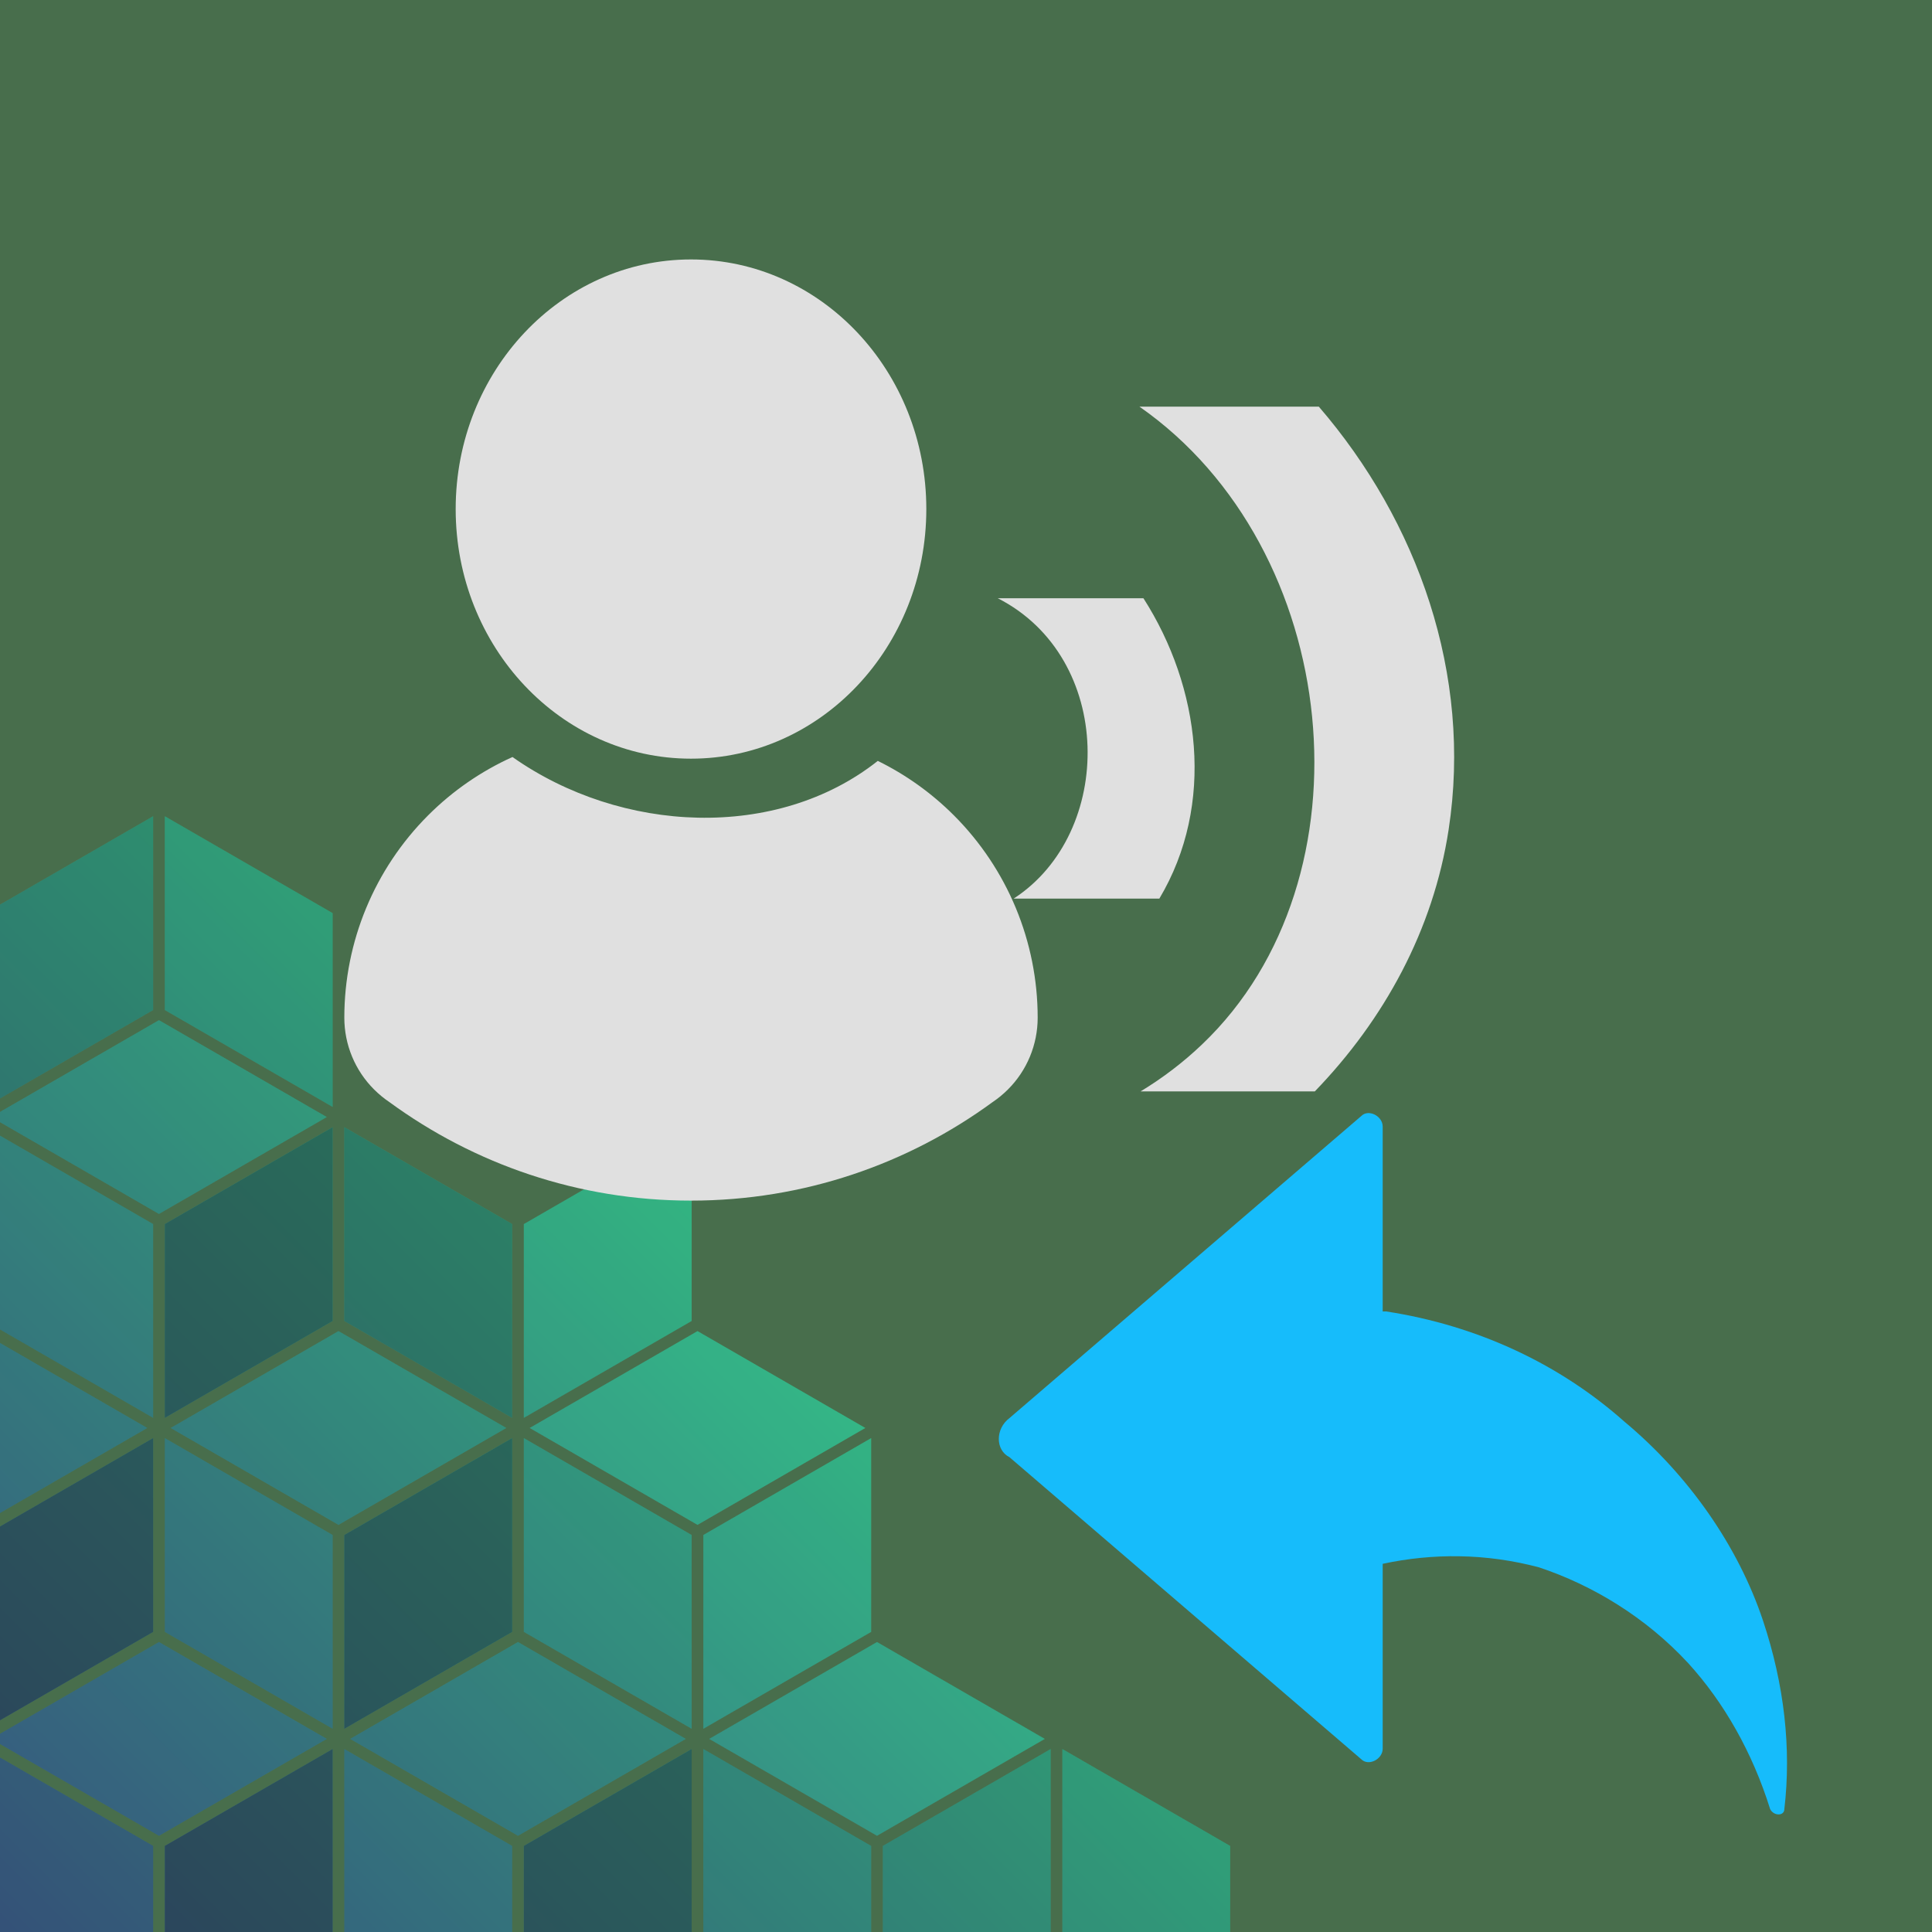
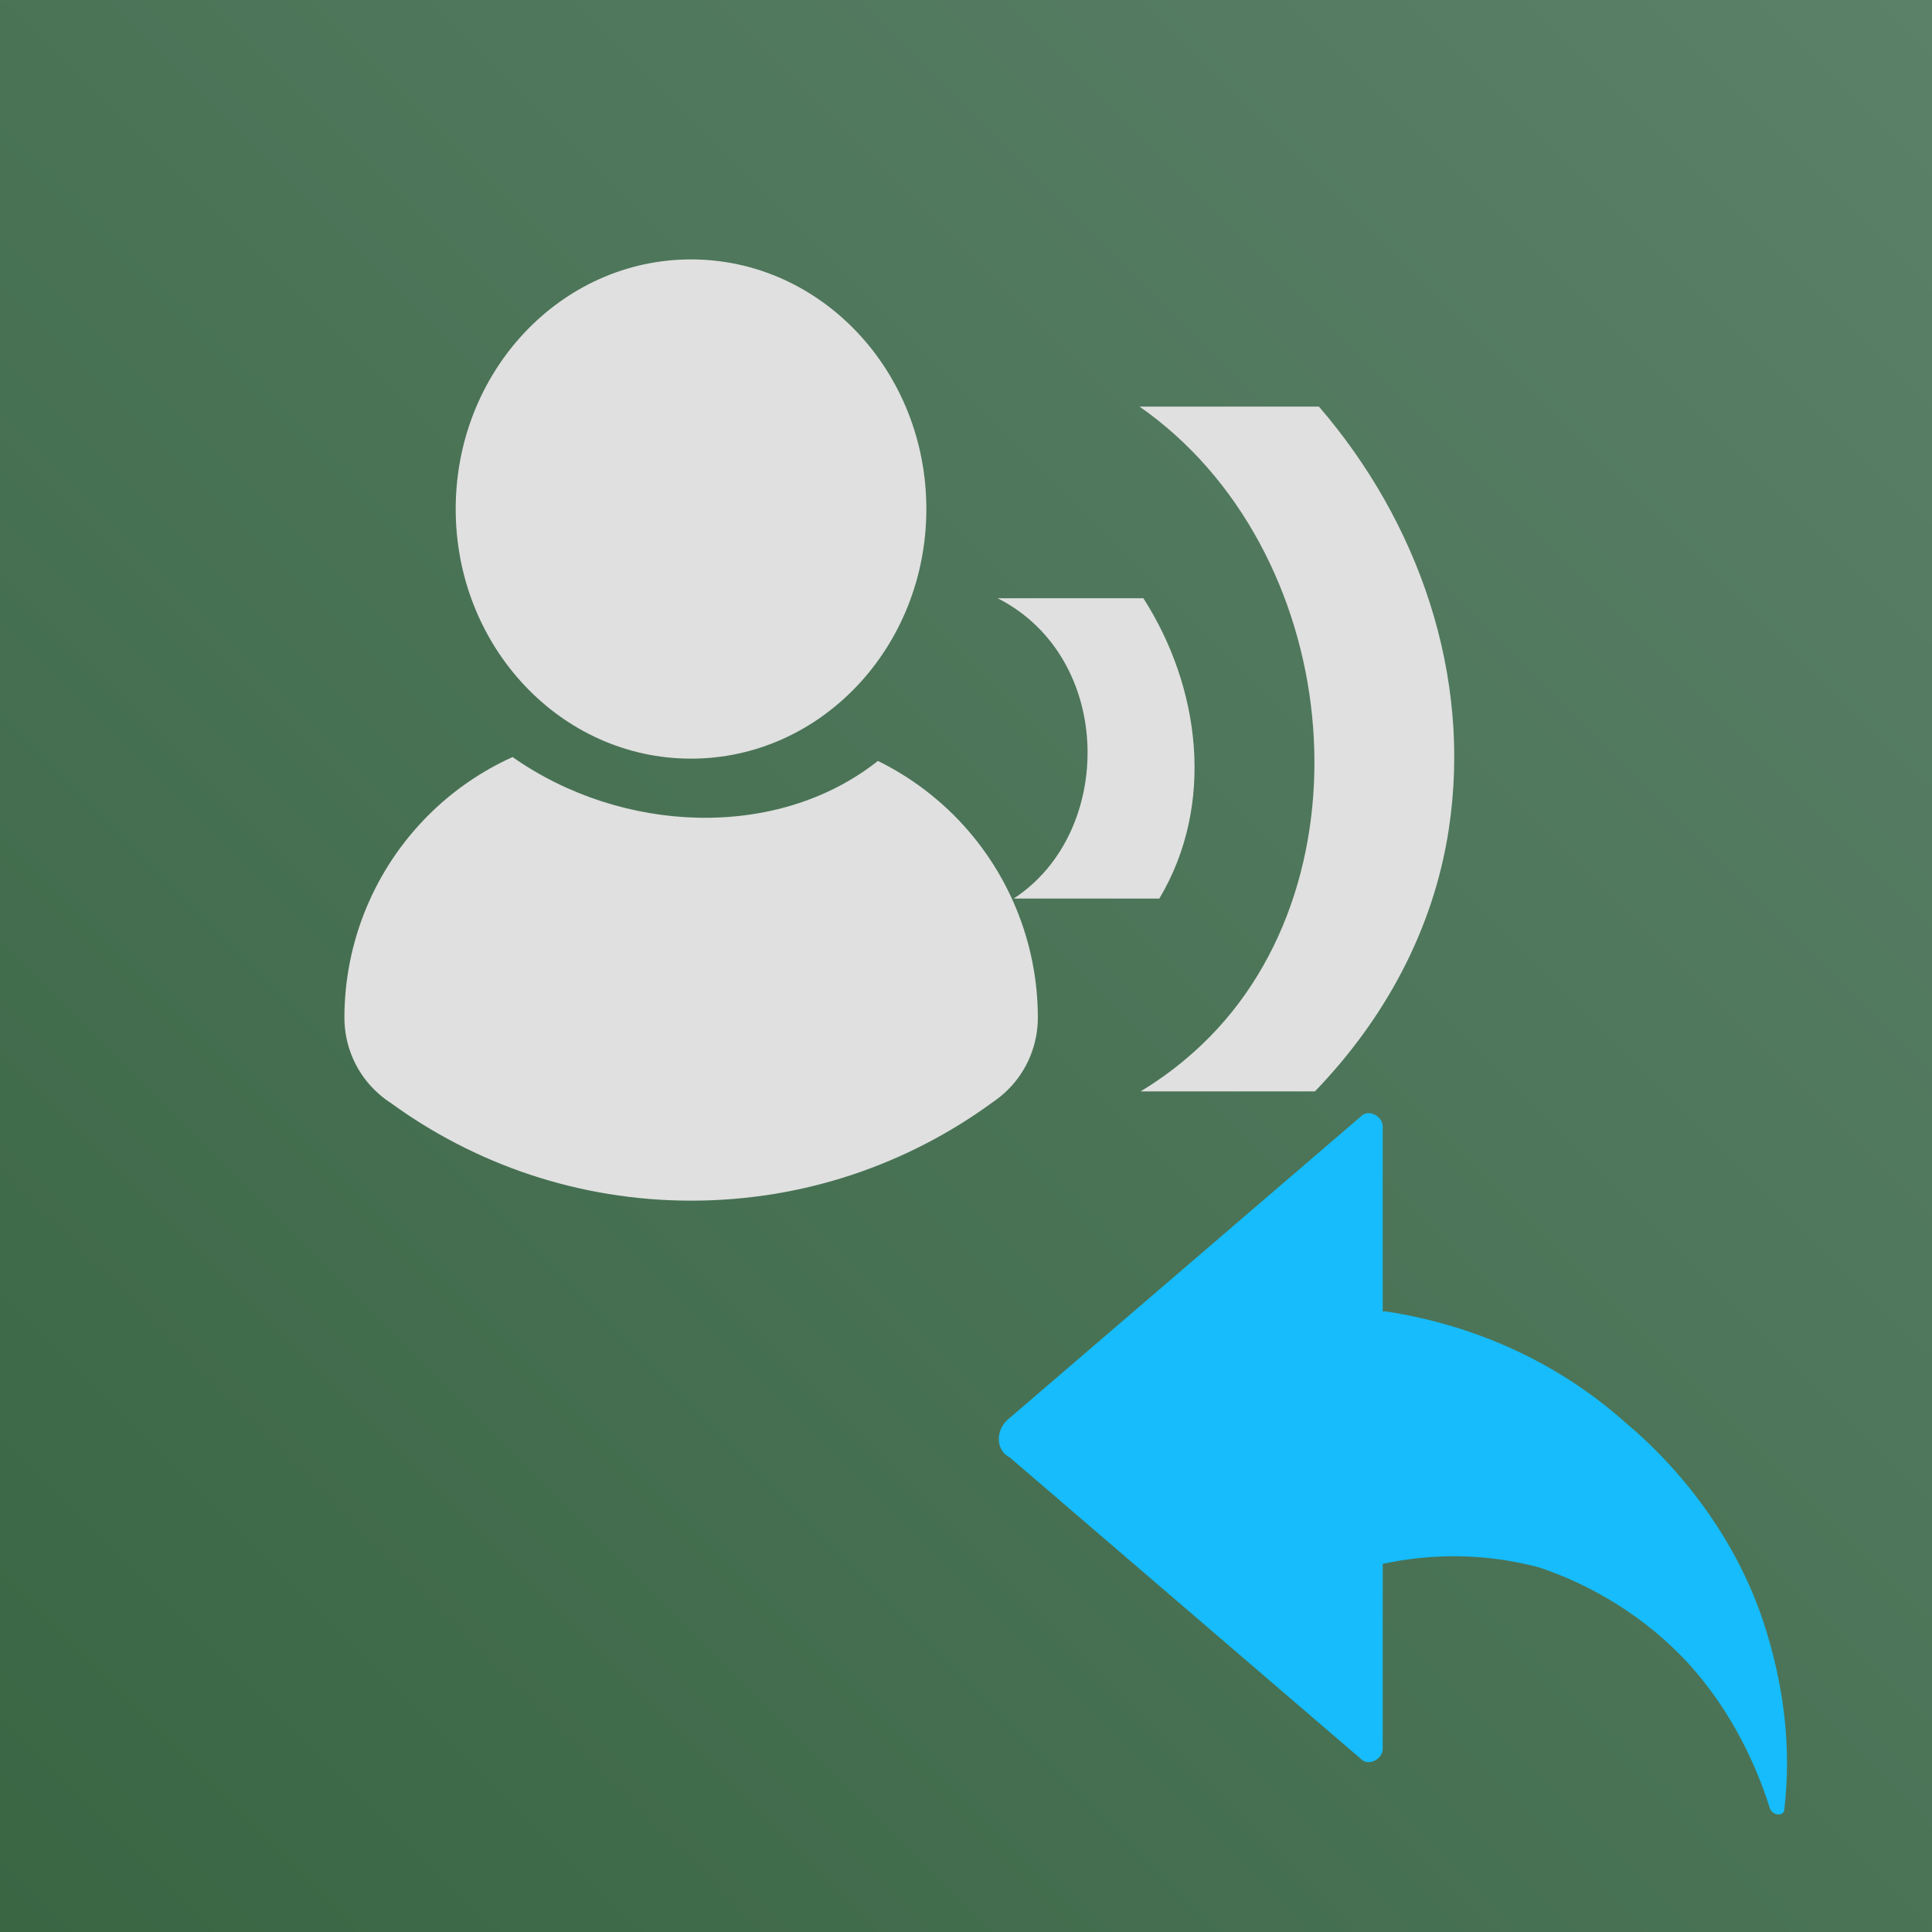
<svg xmlns="http://www.w3.org/2000/svg" id="Ebene_1" viewBox="0 0 288 288">
  <defs>
-     <style>.cls-1{fill:rgba(25,28,30,.55);}.cls-1,.cls-2,.cls-3,.cls-4,.cls-5,.cls-6,.cls-7,.cls-8,.cls-9,.cls-10,.cls-11,.cls-12,.cls-13,.cls-14,.cls-15,.cls-16,.cls-17{fill-rule:evenodd;}.cls-1,.cls-18,.cls-9,.cls-15{opacity:.6;}.cls-2{fill:rgba(25,28,30,.72);}.cls-2,.cls-4,.cls-5,.cls-6,.cls-11,.cls-12,.cls-16,.cls-17{opacity:.4;}.cls-3{fill:rgba(25,28,30,.99);opacity:.5;}.cls-4,.cls-10{fill:rgba(25,28,30,.88);}.cls-5{fill:rgba(25,28,30,.76);}.cls-6{fill:rgba(25,28,30,.48);}.cls-19,.cls-14{fill:#e0e0e0;}.cls-7{opacity:.8;}.cls-7,.cls-11{fill:#191c1e;}.cls-8{fill:#16bcfb;}.cls-9{fill:rgba(25,28,30,.62);}.cls-10{opacity:.7;}.cls-12{fill:rgba(25,28,30,.54);}.cls-13{fill:url(#Unbenannter_Verlauf_119);fill-opacity:.66;}.cls-20{fill:#486e4c;}.cls-15{fill:rgba(25,28,30,.66);}.cls-16{fill:rgba(25,28,30,.45);}.cls-17{fill:rgba(25,28,30,.36);}</style>
-     <linearGradient id="Unbenannter_Verlauf_119" x1="5.755" y1="297.858" x2="119.347" y2="184.266" gradientUnits="userSpaceOnUse">
-       <stop offset="0" stop-color="#3758bb" />
-       <stop offset="1" stop-color="#2cffb2" />
+     <style>.cls-1{fill:url(#Unbenannter_Verlauf_224);}.cls-2{fill:#16bcfb;}.cls-2,.cls-3{fill-rule:evenodd;}.cls-4,.cls-3{fill:#e0e0e0;}</style>
+     <linearGradient id="Unbenannter_Verlauf_224" x1="0" y1="288" x2="288" y2="0" gradientUnits="userSpaceOnUse">
+       <stop offset="0" stop-color="#3a6644" />
+       <stop offset="1" stop-color="#5b8169" />
    </linearGradient>
  </defs>
-   <rect class="cls-20" width="288" height="288" />
-   <path class="cls-13" d="m-2.191,260.723l-0,29.189h25.019l0-14.744c-8.34-4.815-16.679-9.63-25.019-14.445Zm26.76-46.349l-0,28.889,25.018,14.444 0-28.889c-8.339-4.815-16.679-9.63-25.018-14.445Zm-1.741,0l-25.019,14.445-0,28.889,25.019-14.444 0-28.889Zm.87,30.397l-25.019,14.444,25.019,14.445,25.019-14.445c-8.34-4.815-16.679-9.63-25.019-14.444Zm.87-123.095l-0,28.889,25.019,14.444 0-28.889c-8.34-4.815-16.679-9.63-25.019-14.445Zm-1.741,0l-25.019,14.445-0,28.889,25.019-14.444 0-28.889Zm.87,30.397l-25.019,14.444,25.019,14.445,25.019-14.445c-8.34-4.815-16.679-9.63-25.019-14.444Zm54.389,62.301l-0,28.889,25.019,14.444 0-28.889c-8.34-4.815-16.679-9.63-25.019-14.445Zm-1.741,0l-25.019,14.445-0,28.889,25.019-14.444 0-28.889Zm.87,30.397l-25.019,14.444,25.019,14.445,25.019-14.445c-8.34-4.815-16.679-9.63-25.019-14.444Zm52.649-30.397l-25.019,14.445-0,28.889,25.019-14.444 0-28.889Zm.87,30.397l-25.019,14.444,25.019,14.445,25.019-14.445c-8.34-4.815-16.68-9.63-25.019-14.444Zm-79.408,15.952l-0,29.189h25.019l0-14.744c-8.339-4.815-16.679-9.63-25.019-14.445Zm-1.741,0l-25.018,14.445-0,14.744h25.018l0-29.189Zm55.26 0l-0,29.189h25.019l0-14.744c-8.34-4.815-16.679-9.63-25.019-14.445Zm-1.741,0l-25.019,14.445-0,14.744h25.019l0-29.189Zm55.26 0l-0,29.189h25.018l0-14.744c-8.339-4.815-16.679-9.63-25.018-14.445Zm-1.741,0l-25.019,14.445-0,14.744h25.019l0-29.189ZM-2.191,168.025l-0,28.889,25.019,14.444 0-28.889c-8.34-4.815-16.679-9.63-25.019-14.445Zm0,30.9l-0,27.884,24.148-13.942c-8.34-4.815-15.809-9.127-24.148-13.942Zm53.519-30.9l-0,28.889,25.019,14.444 0-28.889c-8.339-4.815-16.679-9.63-25.019-14.445Zm-1.741,0l-25.018,14.445-0,28.889,25.018-14.444 0-28.889Zm.87,30.397l-25.018,14.444,25.018,14.445,25.019-14.445c-8.339-4.815-16.679-9.63-25.019-14.444Zm52.649-30.397l-25.019,14.445-0,28.889,25.019-14.444 0-28.889Zm.87,30.397l-25.019,14.444,25.019,14.445,25.019-14.445c-8.34-4.815-16.679-9.63-25.019-14.444Z" />
-   <g class="cls-18">
-     <path class="cls-15" d="m-2.191,260.723l-0,29.189h25.019l0-14.744c-8.34-4.815-16.679-9.63-25.019-14.445Z" />
-     <path class="cls-1" d="m24.569,214.374l-0,28.889,25.018,14.444 0-28.889c-8.339-4.815-16.679-9.63-25.018-14.445Z" />
-     <path class="cls-7" d="m22.828,214.374l-25.019,14.445-0,28.889,25.019-14.444 0-28.889Z" />
-     <path class="cls-5" d="m23.698,244.771l-25.019,14.444,25.019,14.445,25.019-14.445c-8.34-4.815-16.679-9.63-25.019-14.444Z" />
-     <path class="cls-9" d="m24.569,121.677l-0,28.889,25.019,14.444 0-28.889c-8.34-4.815-16.679-9.63-25.019-14.445Z" />
-     <path class="cls-3" d="m22.828,121.677l-25.019,14.445-0,28.889,25.019-14.444 0-28.889Z" />
-     <path class="cls-5" d="m23.698,152.074l-25.019,14.444,25.019,14.445,25.019-14.445c-8.34-4.815-16.679-9.63-25.019-14.444Z" />
-     <path class="cls-2" d="m78.087,214.374l-0,28.889,25.019,14.444 0-28.889c-8.34-4.815-16.679-9.63-25.019-14.445Z" />
-     <path class="cls-7" d="m76.347,214.374l-25.019,14.445-0,28.889,25.019-14.444 0-28.889Z" />
-     <path class="cls-5" d="m77.217,244.771l-25.019,14.444,25.019,14.445,25.019-14.445c-8.34-4.815-16.679-9.63-25.019-14.444Z" />
-     <path class="cls-16" d="m129.866,214.374l-25.019,14.445-0,28.889,25.019-14.444 0-28.889Z" />
-     <path class="cls-6" d="m130.736,244.771l-25.019,14.444,25.019,14.445,25.019-14.445c-8.34-4.815-16.68-9.63-25.019-14.444Z" />
-     <path class="cls-1" d="m51.328,260.723l-0,29.189h25.019l0-14.744c-8.339-4.815-16.679-9.63-25.019-14.445Z" />
-     <path class="cls-7" d="m49.587,260.723l-25.018,14.445-0,14.744h25.018l0-29.189Z" />
-     <path class="cls-4" d="m104.847,260.723l-0,29.189h25.019l0-14.744c-8.34-4.815-16.679-9.63-25.019-14.445Z" />
-     <path class="cls-7" d="m103.106,260.723l-25.019,14.445-0,14.744h25.019l0-29.189Z" />
-     <path class="cls-4" d="m158.366,260.723l-0,29.189h25.018l0-14.744c-8.339-4.815-16.679-9.63-25.018-14.445Z" />
-     <path class="cls-11" d="m156.625,260.723l-25.019,14.445-0,14.744h25.019l0-29.189Z" />
-     <path class="cls-1" d="m-2.191,168.025l-0,28.889,25.019,14.444 0-28.889c-8.34-4.815-16.679-9.63-25.019-14.445Z" />
-     <path class="cls-5" d="m-2.191,198.925l-0,27.884,24.148-13.942c-8.34-4.815-15.809-9.127-24.148-13.942Z" />
-     <path class="cls-10" d="m51.328,168.025l-0,28.889,25.019,14.444 0-28.889c-8.339-4.815-16.679-9.63-25.019-14.445Z" />
-     <path class="cls-7" d="m49.587,168.025l-25.018,14.445-0,28.889,25.018-14.444 0-28.889Z" />
-     <path class="cls-5" d="m50.457,198.422l-25.018,14.444,25.018,14.445,25.019-14.445c-8.339-4.815-16.679-9.63-25.019-14.444Z" />
-     <path class="cls-12" d="m103.106,168.025l-25.019,14.445-0,28.889,25.019-14.444 0-28.889Z" />
-     <path class="cls-17" d="m103.977,198.422l-25.019,14.444,25.019,14.445,25.019-14.445c-8.34-4.815-16.679-9.63-25.019-14.444Z" />
-   </g>
-   <path class="cls-19" d="m172.824,133.951h-21.715c15.069-9.778,15.069-35.886-2.377-44.774h21.715c8.475,13.23,10.759,30.718,2.377,44.774Z" />
-   <path class="cls-19" d="m195.997,162.695h-25.974c3.256-1.974,6.346-4.31,9.188-7.028,25.87-24.671,20.93-73.921-9.354-95.047h26.739c14.739,17.095,22.894,39.917,19.348,63.058-2.284,14.945-9.592,28.299-19.948,39.017Z" />
-   <path class="cls-14" d="m58.046,164.286c-.817-.548-1.581-1.178-2.284-1.881-2.842-2.832-4.434-6.687-4.434-10.697v-.01c0-11.307,4.496-22.16,12.496-30.16,3.669-3.669,7.928-6.594,12.568-8.692,16.237,11.442,39.431,12.486,54.459.579,4.165,2.046,8,4.775,11.338,8.114,8,8,12.496,18.852,12.496,30.16v.01c0,4.01-1.592,7.865-4.434,10.697-.703.703-1.468,1.333-2.284,1.881-12.61,9.23-28.155,14.687-44.96,14.687-16.806,0-32.351-5.457-44.96-14.687Z" />
-   <ellipse class="cls-19" cx="103.006" cy="75.885" rx="35.079" ry="37.209" />
-   <path class="cls-8" d="m150.481,217.221l52.456,45.038c1.06,1.06,3.179,0,3.179-1.59v-27.553c7.418-1.59,15.366-1.59,23.314.53,7.948,2.649,15.896,7.418,22.254,14.306,5.299,5.828,9.538,13.247,12.187,21.724.53,1.06,2.119,1.06,2.119,0,1.06-9.008,0-18.545-3.179-28.083-3.709-11.127-11.127-21.724-20.665-29.672-9.538-8.478-21.724-14.306-35.501-16.426h-.53v-27.553c0-1.59-2.119-2.649-3.179-1.59l-52.456,45.038c-2.119,1.59-2.119,4.769 0,5.828Z" />
+   <rect class="cls-1" y="0" width="288" height="288" />
+   <path class="cls-4" d="M172.82,133.95h-21.72c15.07-9.78,15.07-35.89-2.38-44.77h21.72c8.48,13.23,10.76,30.72,2.38,44.77Z" />
+   <path class="cls-4" d="M196,162.69h-25.97c3.26-1.97,6.35-4.31,9.19-7.03,25.87-24.67,20.93-73.92-9.35-95.05h26.74c14.74,17.1,22.89,39.92,19.35,63.06-2.28,14.95-9.59,28.3-19.95,39.02Z" />
+   <path class="cls-3" d="M58.05,164.29c-.82-.55-1.58-1.18-2.28-1.88-2.84-2.83-4.43-6.69-4.43-10.7h0c0-11.32,4.5-22.17,12.5-30.17,3.67-3.67,7.93-6.59,12.57-8.69,16.24,11.44,39.43,12.49,54.46.58,4.17,2.05,8,4.78,11.34,8.11,8,8,12.5,18.85,12.5,30.16h0c0,4.02-1.59,7.88-4.43,10.71-.7.7-1.47,1.33-2.28,1.88-12.61,9.23-28.15,14.69-44.96,14.69s-32.35-5.46-44.96-14.69Z" />
+   <ellipse class="cls-4" cx="103.01" cy="75.88" rx="35.08" ry="37.21" />
+   <path class="cls-2" d="M150.48,217.22l52.46,45.04c1.06,1.06,3.18,0,3.18-1.59v-27.55c7.42-1.59,15.37-1.59,23.31.53,7.95,2.65,15.9,7.42,22.25,14.31,5.3,5.83,9.54,13.25,12.19,21.72.53,1.06,2.12,1.06,2.12,0,1.06-9.01,0-18.55-3.18-28.08-3.71-11.13-11.13-21.72-20.66-29.67-9.54-8.48-21.72-14.31-35.5-16.43h-.53v-27.55c0-1.59-2.12-2.65-3.18-1.59l-52.46,45.04c-2.12,1.59-2.12,4.77,0,5.83Z" />
</svg>
